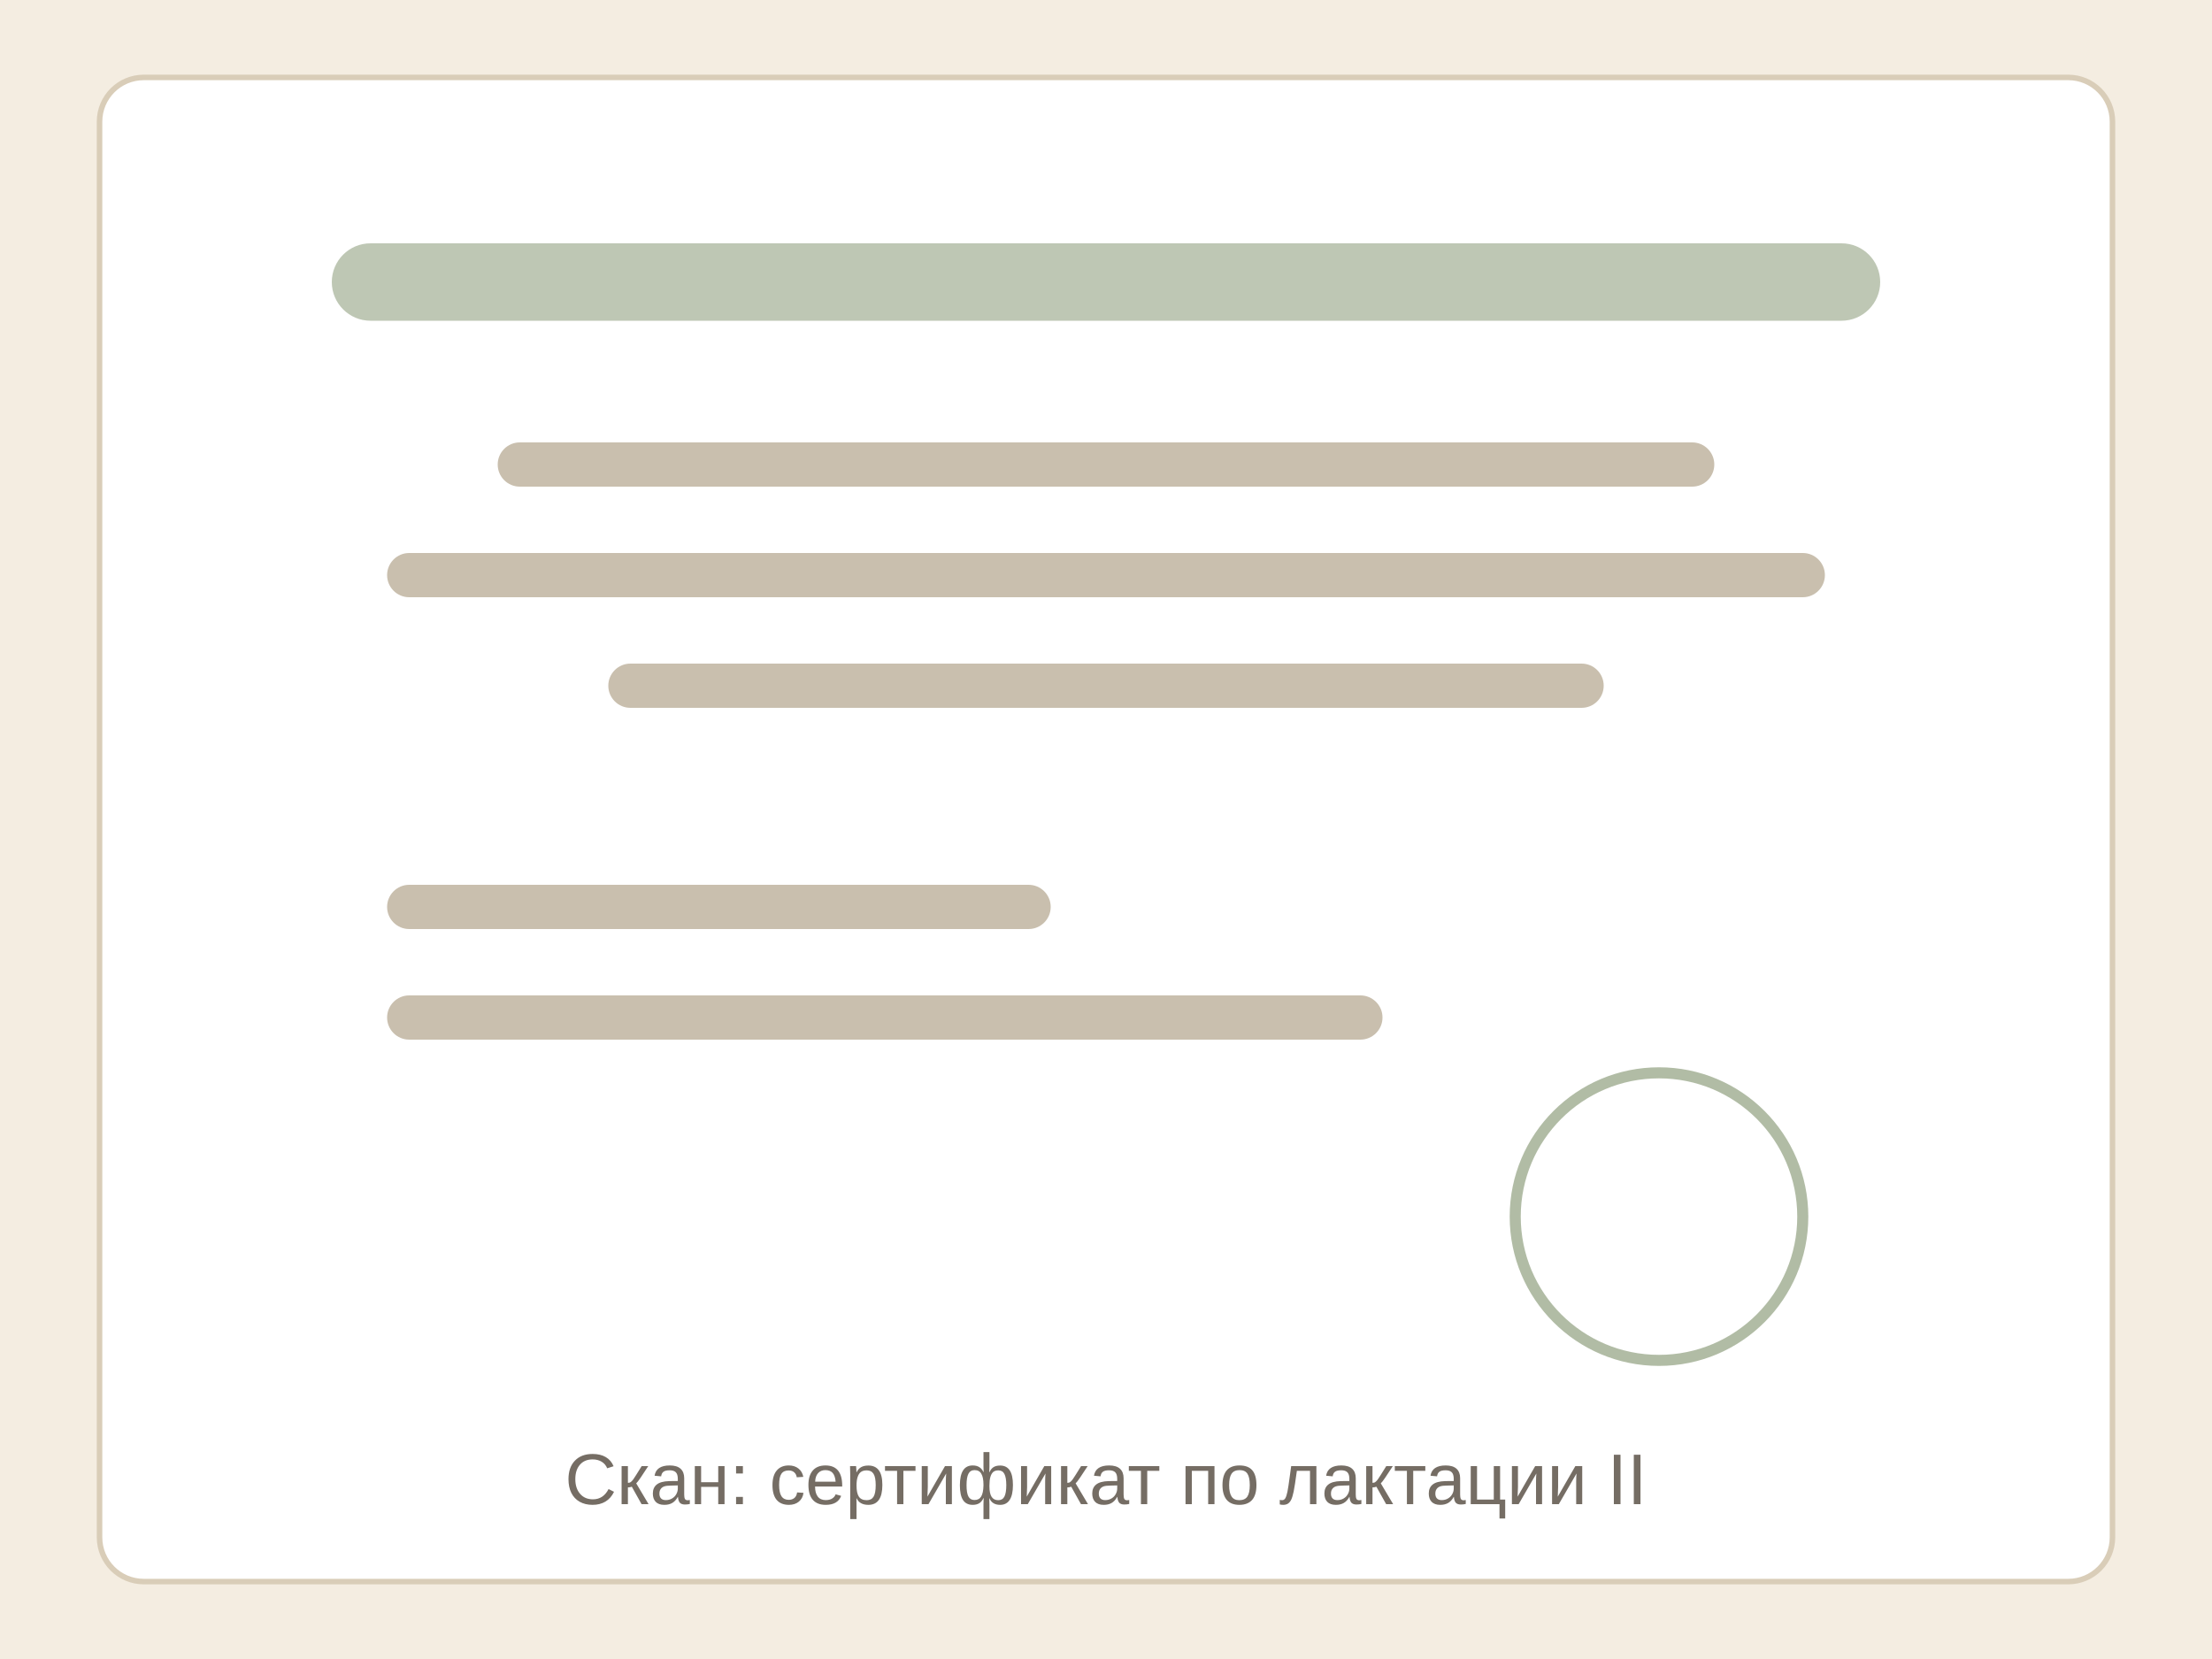
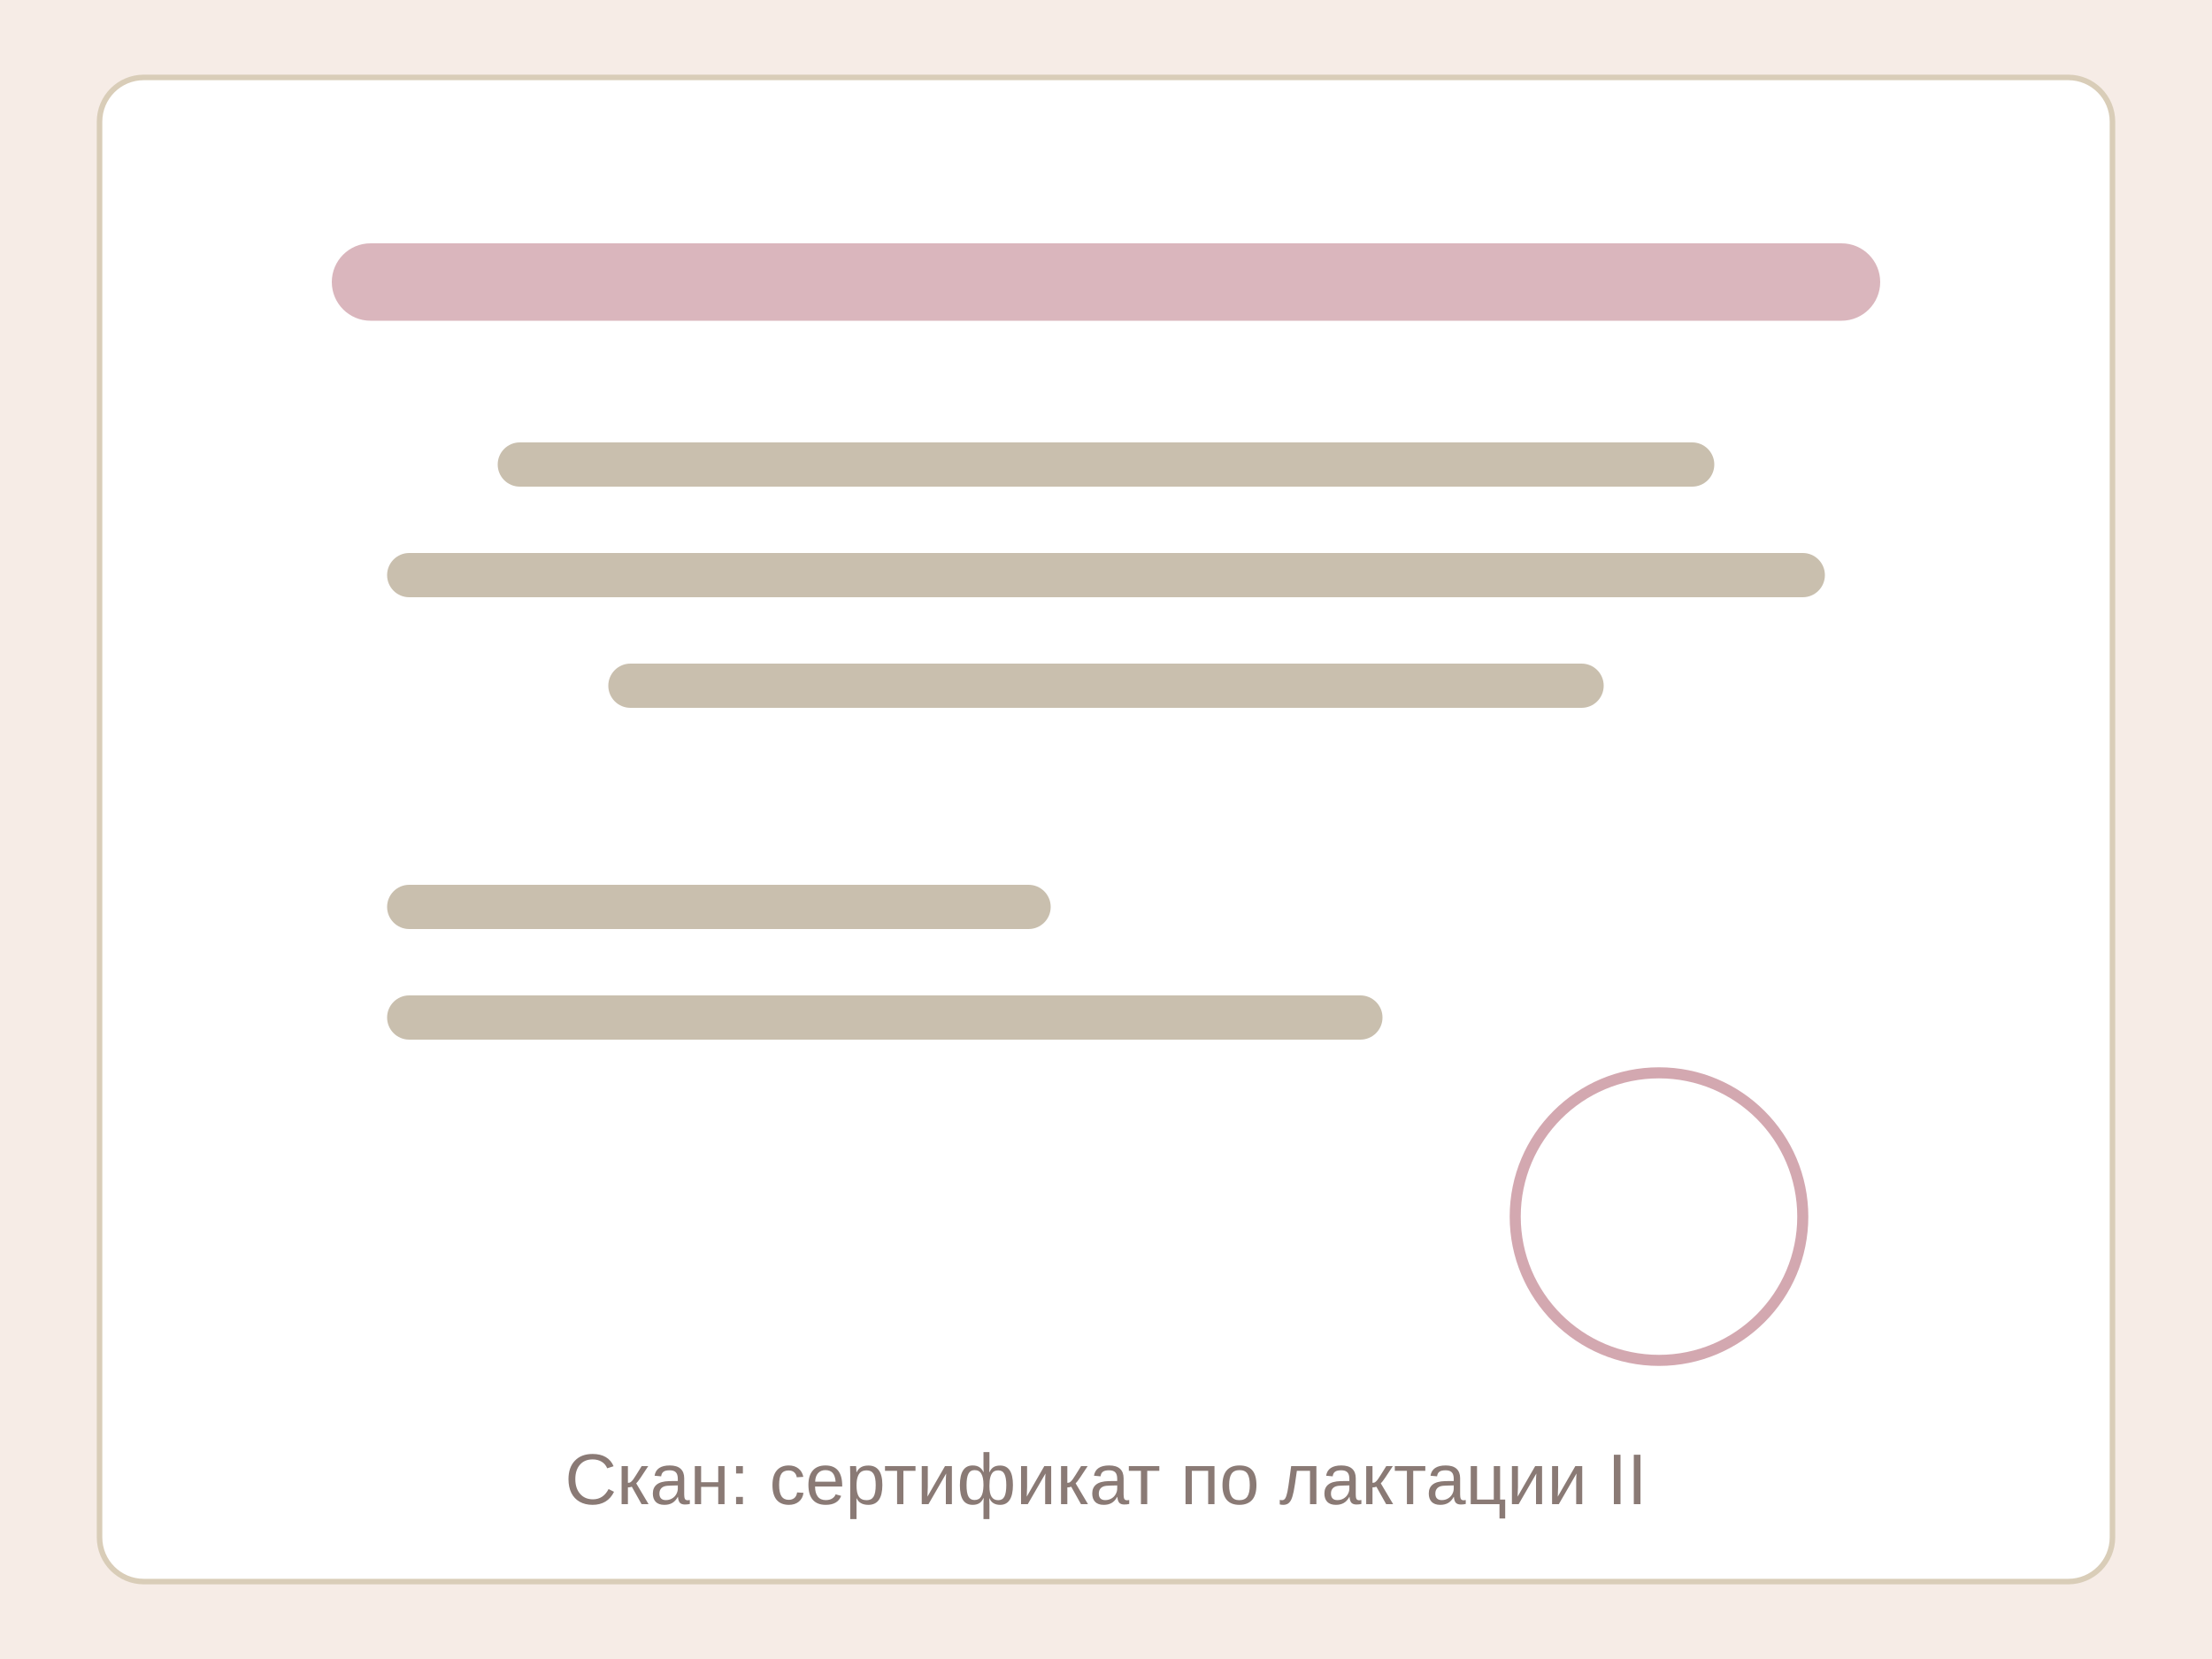
<svg xmlns="http://www.w3.org/2000/svg" viewBox="0 0 400 300" role="img" aria-label="Заглушка: скан второго сертификата по лактации">
-   <rect width="400" height="300" fill="#f4ede1" />
+   <rect width="400" height="300" fill="#f6ece6" />
  <rect x="18" y="14" width="364" height="272" rx="8" fill="#ffffff" stroke="#d9cdb8" />
-   <rect x="60" y="44" width="280" height="14" rx="7" fill="#7d8f69" opacity=".5" />
+   <rect x="60" y="44" width="280" height="14" rx="7" fill="#b56e7b" opacity=".5" />
  <rect x="90" y="80" width="220" height="8" rx="4" fill="#c9bfae" />
  <rect x="70" y="100" width="260" height="8" rx="4" fill="#c9bfae" />
  <rect x="110" y="120" width="180" height="8" rx="4" fill="#c9bfae" />
  <rect x="70" y="160" width="120" height="8" rx="4" fill="#c9bfae" />
  <rect x="70" y="180" width="180" height="8" rx="4" fill="#c9bfae" />
-   <circle cx="300" cy="220" r="26" fill="none" stroke="#7d8f69" stroke-width="2" opacity=".6" />
-   <text x="200" y="272" text-anchor="middle" font-family="Arial, sans-serif" font-size="13" fill="#756d64">Скан: сертификат по лактации II</text>
+   <circle cx="300" cy="220" r="26" fill="none" stroke="#b56e7b" stroke-width="2" opacity=".6" />
+   <text x="200" y="272" text-anchor="middle" font-family="Arial, sans-serif" font-size="13" fill="#8a7a75">Скан: сертификат по лактации II</text>
</svg>
